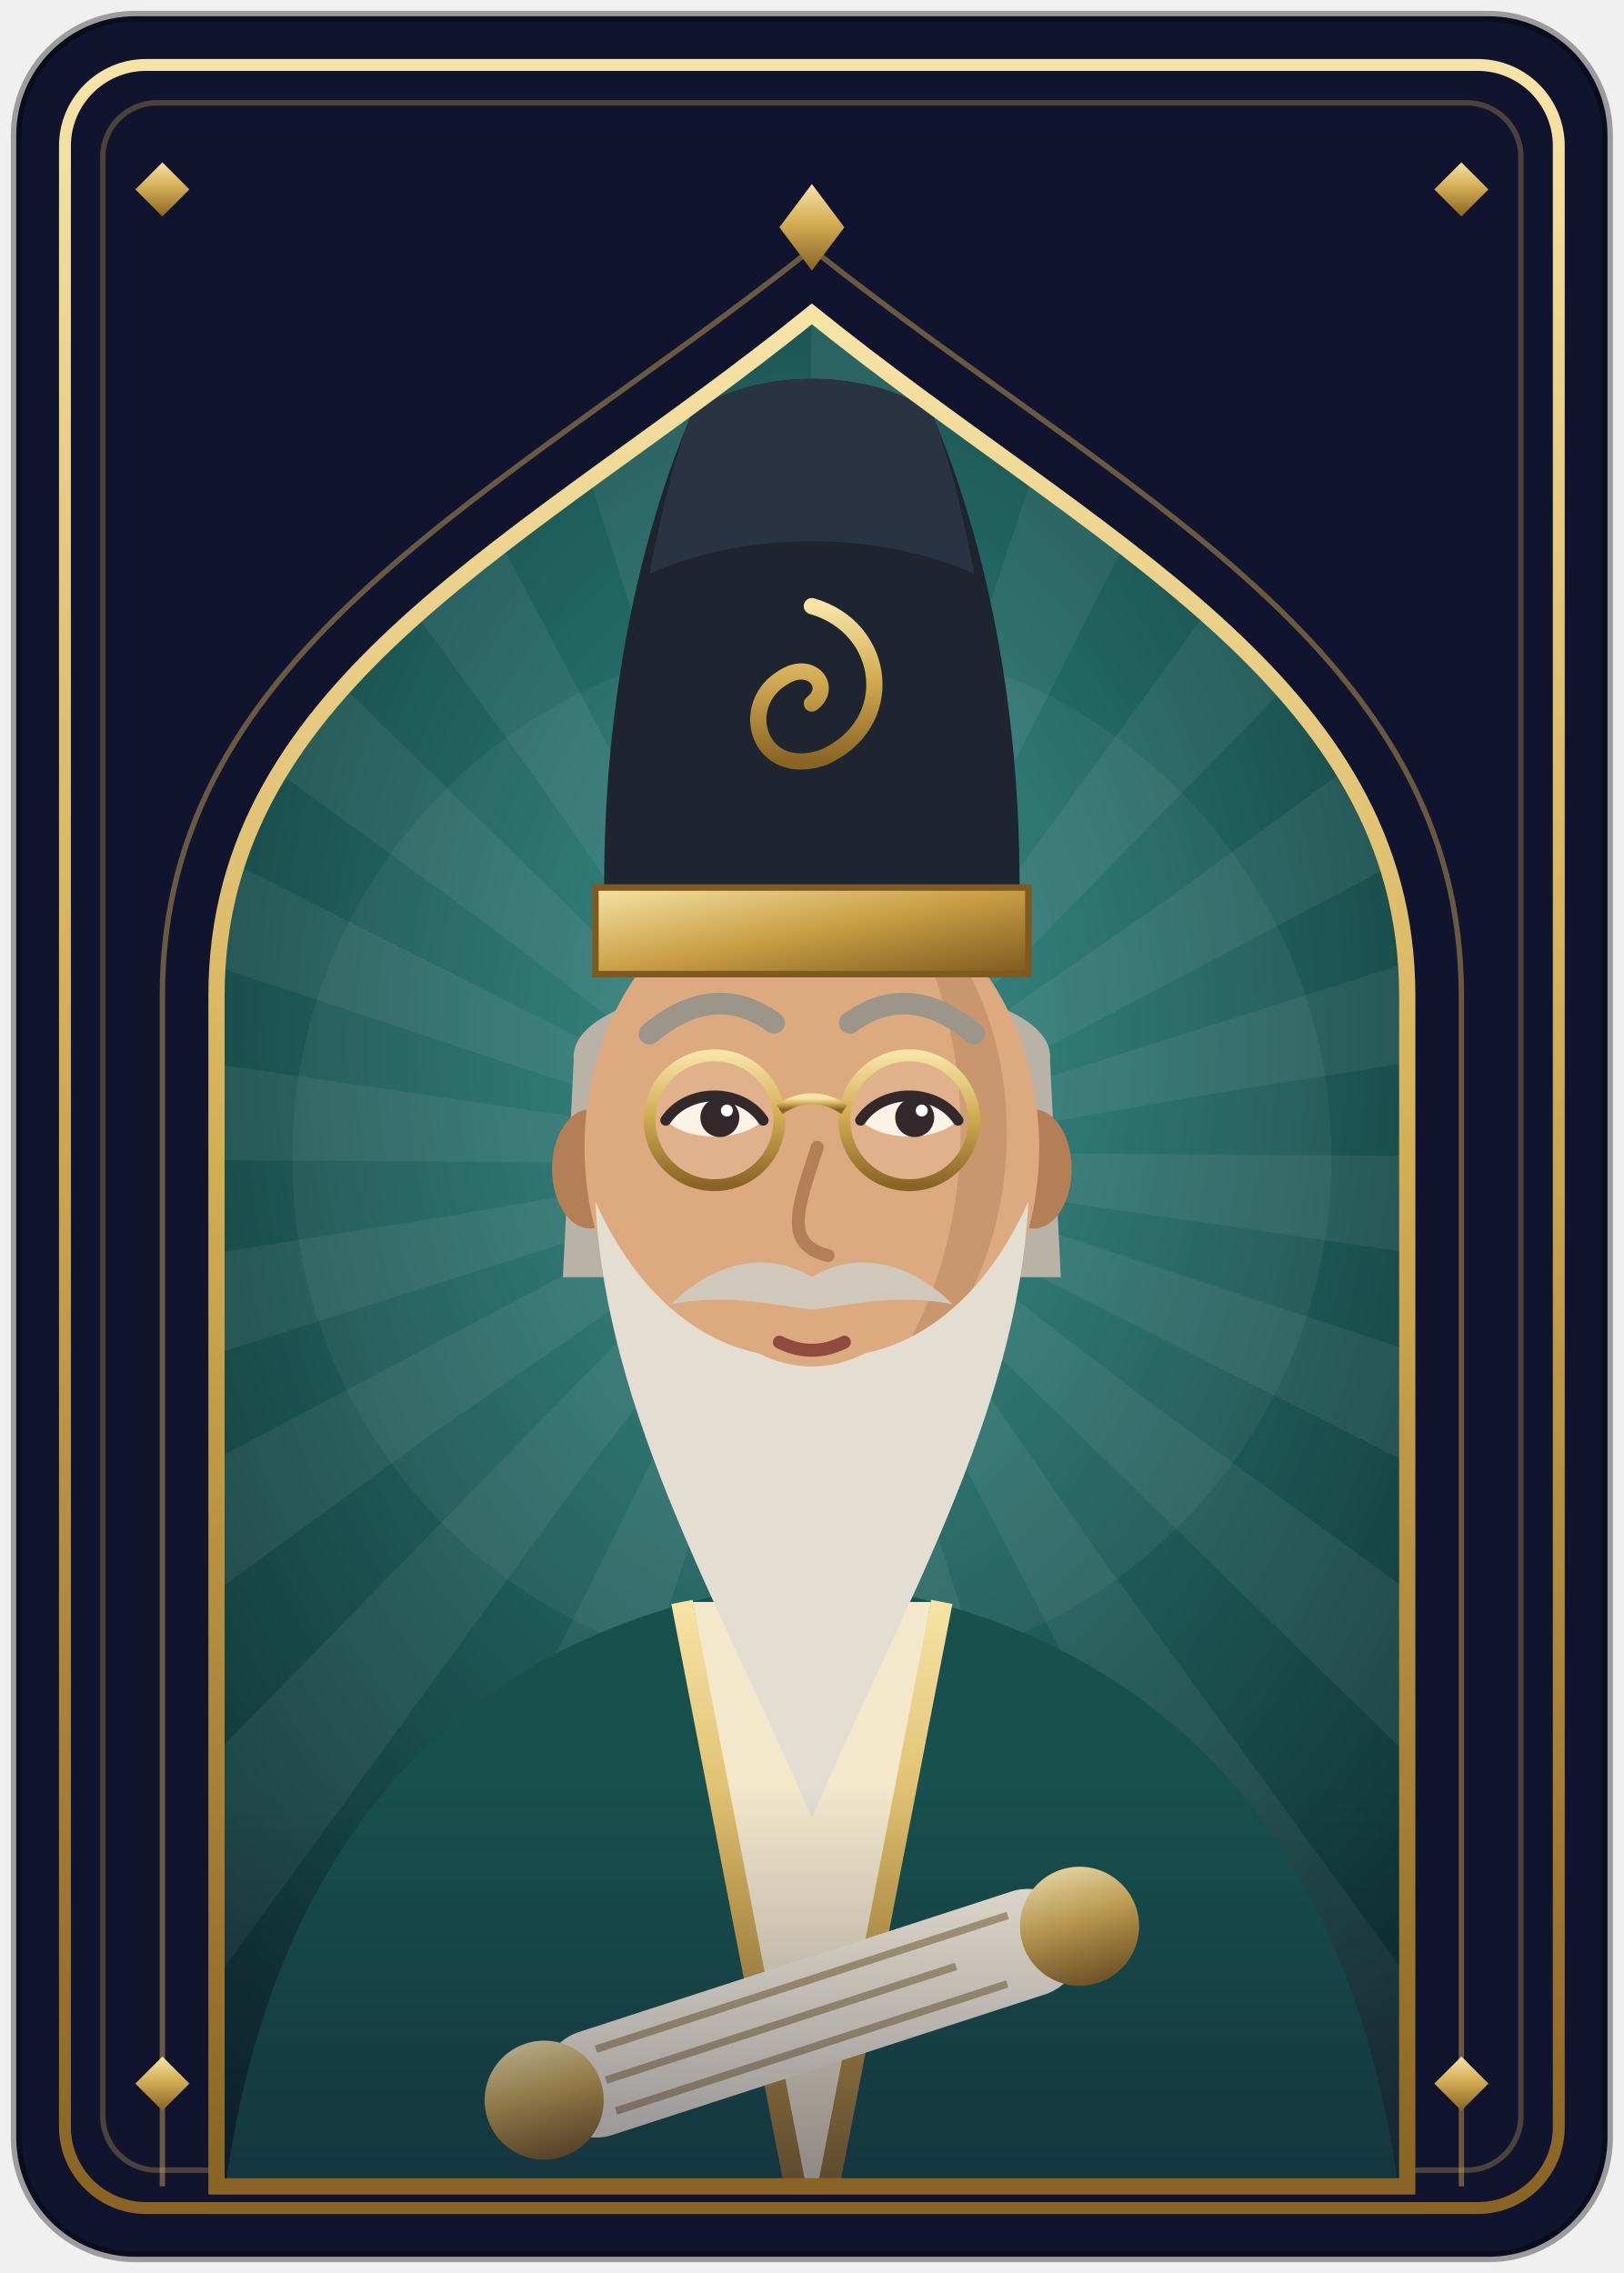
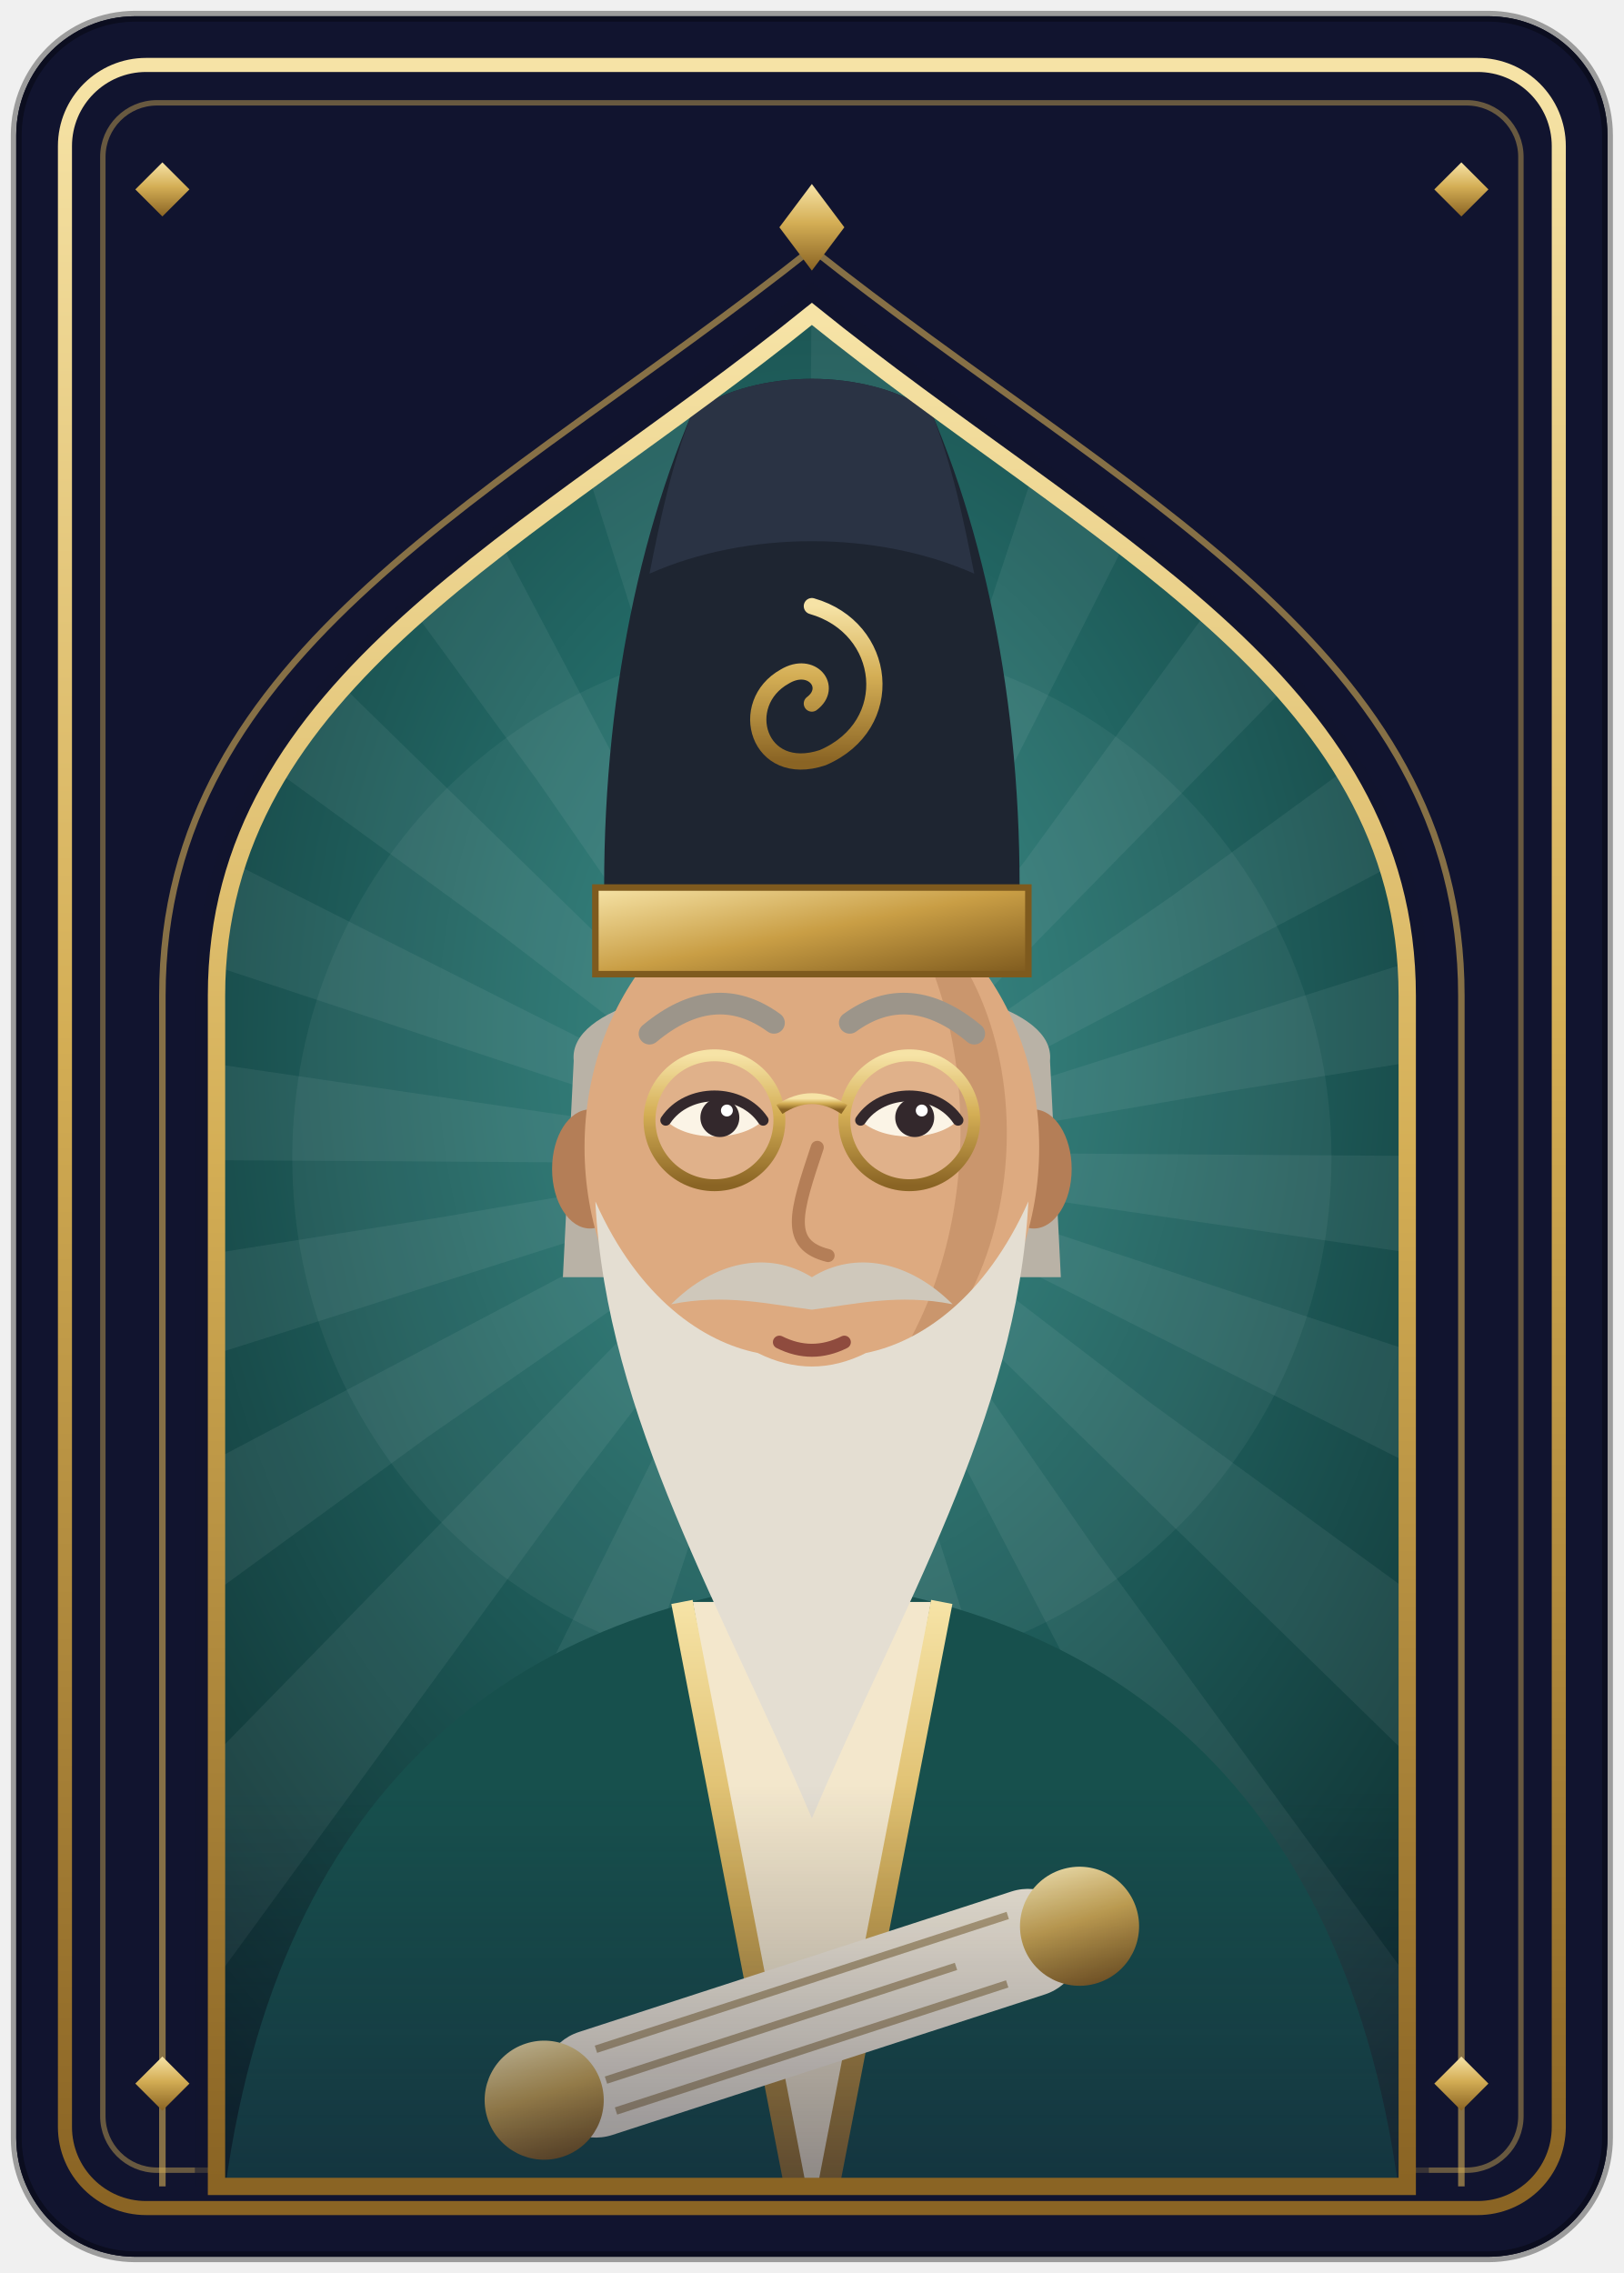
<svg xmlns="http://www.w3.org/2000/svg" viewBox="0 0 300 420" width="600" height="840">
  <defs>
    <linearGradient id="gold" x1="0" y1="0" x2="0" y2="1">
      <stop offset="0" stop-color="#F6E3A6" />
      <stop offset=".45" stop-color="#D4AE55" />
      <stop offset="1" stop-color="#8A6424" />
    </linearGradient>
    <linearGradient id="goldh" x1="0" y1="0" x2="1" y2="1">
      <stop offset="0" stop-color="#F6E3A6" />
      <stop offset=".5" stop-color="#C99E45" />
      <stop offset="1" stop-color="#7E5A1E" />
    </linearGradient>
    <linearGradient id="frm" x1="0" y1="0" x2="0" y2="1">
      <stop offset="0" stop-color="#F6E3A6" />
      <stop offset=".45" stop-color="#D4AE55" />
      <stop offset="1" stop-color="#8A6424" />
    </linearGradient>
    <radialGradient id="bg" cx=".5" cy=".46" r=".62">
      <stop offset="0" stop-color="#2F8A84" />
      <stop offset="1" stop-color="#0B2628" />
    </radialGradient>
    <clipPath id="arch">
      <path d="M40 404V184C40 126 98 100 150 58C202 100 260 126 260 184V404Z" />
    </clipPath>
    <linearGradient id="fade" x1="0" y1="0" x2="0" y2="1">
      <stop offset="0" stop-color="#11142F" stop-opacity="0" />
      <stop offset="1" stop-color="#11142F" stop-opacity=".55" />
    </linearGradient>
  </defs>
  <rect x="3" y="3" width="294" height="414" rx="22" fill="#11142F" />
+   <rect x="3" y="3" width="294" height="414" rx="22" fill="#11142F" />
  <rect x="3" y="3" width="294" height="414" rx="22" fill="none" stroke="#000" stroke-opacity=".35" stroke-width="2" />
-   <rect x="12" y="12" width="276" height="396" rx="15" fill="none" stroke="url(#frm)" stroke-width="2.2" />
-   <rect x="19" y="19" width="262" height="382" rx="10" fill="none" stroke="#D4AE55" stroke-opacity=".3" stroke-width="1" />
+   <rect x="12" y="12" width="276" height="396" rx="15" fill="none" stroke="url(#frm)" stroke-width="2.6" />
+   <rect x="19" y="19" width="262" height="382" rx="10" fill="none" stroke="#D4AE55" stroke-opacity=".45" stroke-width="1" />
+   <path d="M36 404V184C36 124 96 98 150 52C204 98 264 124 264 184V404Z" fill="#11142F" fill-opacity=".55" />
  <g clip-path="url(#arch)">
    <rect width="300" height="420" fill="url(#bg)" />
    <circle cx="150" cy="214" r="170" fill="none" stroke="#FFFFFF" stroke-opacity=".06" stroke-width="340" stroke-dasharray="26.7 26.7" />
    <circle cx="150" cy="214" r="96" fill="#fff" opacity=".05" />
-     <path d="M40 420C46 334 92 298 150 292C208 298 254 334 260 420Z" fill="#17504D" />
-     <path d="M128 296L150 420L172 296Z" fill="#F3E7CC" />
-     <path d="M126 296L150 420M174 296L150 420" stroke="url(#gold)" stroke-width="4" />
-     <g transform="rotate(-18 150 372)">
-       <rect x="98" y="362" width="104" height="20" rx="10" fill="#F6EEDC" />
-       <path d="M110 366H190M110 372H178M110 378H186" stroke="#B8A57E" stroke-width="1.4" />
-       <circle cx="98" cy="372" r="11" fill="url(#gold)" />
-       <circle cx="202" cy="372" r="11" fill="url(#gold)" />
+     <g class="treat">
+       <path d="M40 420C46 334 92 298 150 292C208 298 254 334 260 420Z" fill="#17504D" />
+       <path d="M128 296L150 420L172 296Z" fill="#F3E7CC" />
+       <path d="M126 296L150 420M174 296L150 420" stroke="url(#gold)" stroke-width="4" />
+       <g transform="rotate(-18 150 372)">
+         <rect x="98" y="362" width="104" height="20" rx="10" fill="#F6EEDC" />
+         <path d="M110 366H190M110 372H178M110 378H186" stroke="#B8A57E" stroke-width="1.4" />
+         <circle cx="98" cy="372" r="11" fill="url(#gold)" />
+         <circle cx="202" cy="372" r="11" fill="url(#gold)" />
+       </g>
+       <rect x="133.0" y="246" width="34" height="56" rx="8" fill="#B47E57" />
+       <path d="M106 196C104 176 196 176 194 196L196 236L104 236Z" fill="#B9B2A6" />
+       <ellipse cx="109" cy="216" rx="7" ry="11" fill="#B47E57" />
+       <ellipse cx="191" cy="216" rx="7" ry="11" fill="#B47E57" />
+       <ellipse cx="150" cy="212" rx="42" ry="50" fill="#DDAA80" />
+       <path d="M164.7 164.5C194.1 182.0 194.1 242.0 158.4 261.0C181.5 237.0 183.6 192.0 164.7 164.5Z" fill="#B47E57" opacity=".45" />
+       <path d="M120 191Q132 181 143 189" fill="none" stroke="#9C958A" stroke-width="4" stroke-linecap="round" />
+       <path d="M157 189Q168 181 180 191" fill="none" stroke="#9C958A" stroke-width="4" stroke-linecap="round" />
+       <path d="M123 207C127 201 137 201 141 207C137 211 127 211 123 207Z" fill="#FBF3E4" />
+       <circle cx="133" cy="206.5" r="3.6" fill="#22161A" />
+       <circle cx="134.3" cy="205.2" r="1.1" fill="#fff" />
+       <path d="M123 207C127 201 137 201 141 207" fill="none" stroke="#22161A" stroke-width="2" stroke-linecap="round" />
+       <path d="M159 207C163 201 173 201 177 207C173 211 163 211 159 207Z" fill="#FBF3E4" />
+       <circle cx="169" cy="206.5" r="3.6" fill="#22161A" />
+       <circle cx="170.3" cy="205.2" r="1.1" fill="#fff" />
+       <path d="M159 207C163 201 173 201 177 207" fill="none" stroke="#22161A" stroke-width="2" stroke-linecap="round" />
+       <circle cx="132" cy="207" r="12" fill="#fff" fill-opacity=".08" stroke="url(#gold)" stroke-width="2.2" />
+       <circle cx="168" cy="207" r="12" fill="#fff" fill-opacity=".08" stroke="url(#gold)" stroke-width="2.2" />
+       <path d="M144 205Q150 201 156 205" fill="none" stroke="url(#gold)" stroke-width="2" />
+       <path d="M151 212C147 224 145 230 153 232" fill="none" stroke="#B47E57" stroke-width="2.4" stroke-linecap="round" />
+       <path d="M110 222C112 262 134 298 150 336C166 298 188 262 190 222C182 240 170 248 160 250Q150 255 140 250C130 248 118 240 110 222Z" fill="#E4DED2" />
+       <path d="M150 236C142 231 132 233 124 241C134 239 142 241 150 242C158 241 166 239 176 241C168 233 158 231 150 236Z" fill="#CFC8BB" />
+       <path d="M144 248Q150 251 156 248" fill="none" stroke="#8F4B3E" stroke-width="2.4" stroke-linecap="round" />
+       <path d="M112 178C110 140 116 104 128 76C140 68 160 68 172 76C184 104 190 140 188 178Z" fill="#1E2531" />
+       <path d="M128 76C140 68 160 68 172 76C176 86 178 96 180 106C162 98 138 98 120 106C122 96 124 86 128 76Z" fill="#2A3344" />
+       <path d="M110 164H190V180H110Z" fill="url(#goldh)" stroke="#7E5A1E" stroke-width="1.2" />
+       <path d="M150 112C164 116 166 134 152 140C140 144 136 130 145 125C150 122 154 127 150 130" fill="none" stroke="url(#gold)" stroke-width="3" stroke-linecap="round" />
    </g>
-     <rect x="133.0" y="246" width="34" height="56" rx="8" fill="#B47E57" />
-     <path d="M106 196C104 176 196 176 194 196L196 236L104 236Z" fill="#B9B2A6" />
-     <ellipse cx="109" cy="216" rx="7" ry="11" fill="#B47E57" />
-     <ellipse cx="191" cy="216" rx="7" ry="11" fill="#B47E57" />
-     <ellipse cx="150" cy="212" rx="42" ry="50" fill="#DDAA80" />
-     <path d="M164.7 164.5C194.1 182.0 194.1 242.0 158.4 261.0C181.5 237.0 183.6 192.0 164.7 164.5Z" fill="#B47E57" opacity=".45" />
-     <path d="M120 191Q132 181 143 189" fill="none" stroke="#9C958A" stroke-width="4" stroke-linecap="round" />
-     <path d="M157 189Q168 181 180 191" fill="none" stroke="#9C958A" stroke-width="4" stroke-linecap="round" />
-     <path d="M123 207C127 201 137 201 141 207C137 211 127 211 123 207Z" fill="#FBF3E4" />
-     <circle cx="133" cy="206.5" r="3.6" fill="#22161A" />
-     <circle cx="134.3" cy="205.2" r="1.1" fill="#fff" />
-     <path d="M123 207C127 201 137 201 141 207" fill="none" stroke="#22161A" stroke-width="2" stroke-linecap="round" />
-     <path d="M159 207C163 201 173 201 177 207C173 211 163 211 159 207Z" fill="#FBF3E4" />
-     <circle cx="169" cy="206.5" r="3.6" fill="#22161A" />
-     <circle cx="170.3" cy="205.2" r="1.1" fill="#fff" />
-     <path d="M159 207C163 201 173 201 177 207" fill="none" stroke="#22161A" stroke-width="2" stroke-linecap="round" />
-     <circle cx="132" cy="207" r="12" fill="#fff" fill-opacity=".08" stroke="url(#gold)" stroke-width="2.2" />
-     <circle cx="168" cy="207" r="12" fill="#fff" fill-opacity=".08" stroke="url(#gold)" stroke-width="2.2" />
-     <path d="M144 205Q150 201 156 205" fill="none" stroke="url(#gold)" stroke-width="2" />
-     <path d="M151 212C147 224 145 230 153 232" fill="none" stroke="#B47E57" stroke-width="2.4" stroke-linecap="round" />
-     <path d="M110 222C112 262 134 298 150 336C166 298 188 262 190 222C182 240 170 248 160 250Q150 255 140 250C130 248 118 240 110 222Z" fill="#E4DED2" />
-     <path d="M150 236C142 231 132 233 124 241C134 239 142 241 150 242C158 241 166 239 176 241C168 233 158 231 150 236Z" fill="#CFC8BB" />
-     <path d="M144 248Q150 251 156 248" fill="none" stroke="#8F4B3E" stroke-width="2.4" stroke-linecap="round" />
-     <path d="M112 178C110 140 116 104 128 76C140 68 160 68 172 76C184 104 190 140 188 178Z" fill="#1E2531" />
-     <path d="M128 76C140 68 160 68 172 76C176 86 178 96 180 106C162 98 138 98 120 106C122 96 124 86 128 76Z" fill="#2A3344" />
-     <path d="M110 164H190V180H110Z" fill="url(#goldh)" stroke="#7E5A1E" stroke-width="1.2" />
-     <path d="M150 112C164 116 166 134 152 140C140 144 136 130 145 125C150 122 154 127 150 130" fill="none" stroke="url(#gold)" stroke-width="3" stroke-linecap="round" />
    <rect y="330" width="300" height="90" fill="url(#fade)" />
  </g>
-   <path d="M40 404V184C40 126 98 100 150 58C202 100 260 126 260 184V404Z" fill="none" stroke="url(#frm)" stroke-width="3" />
-   <path d="M30 404V184C30 120 92 92 150 46C208 92 270 120 270 184V404" fill="none" stroke="#D4AE55" stroke-opacity=".45" stroke-width="1" />
+   <path d="M40 404V184C40 126 98 100 150 58C202 100 260 126 260 184V404Z" fill="none" stroke="url(#frm)" stroke-width="3.2" />
+   <path d="M30 404V184C30 120 92 92 150 46C208 92 270 120 270 184V404" fill="none" stroke="#D4AE55" stroke-opacity=".6" stroke-width="1.2" />
  <path d="M150 34l6 8-6 8-6-8z" fill="url(#frm)" />
  <g fill="url(#frm)">
    <path d="M30 30l5 5-5 5-5-5z" />
    <path d="M270 30l5 5-5 5-5-5z" />
    <path d="M30 380l5 5-5 5-5-5z" />
    <path d="M270 380l5 5-5 5-5-5z" />
  </g>
</svg>
